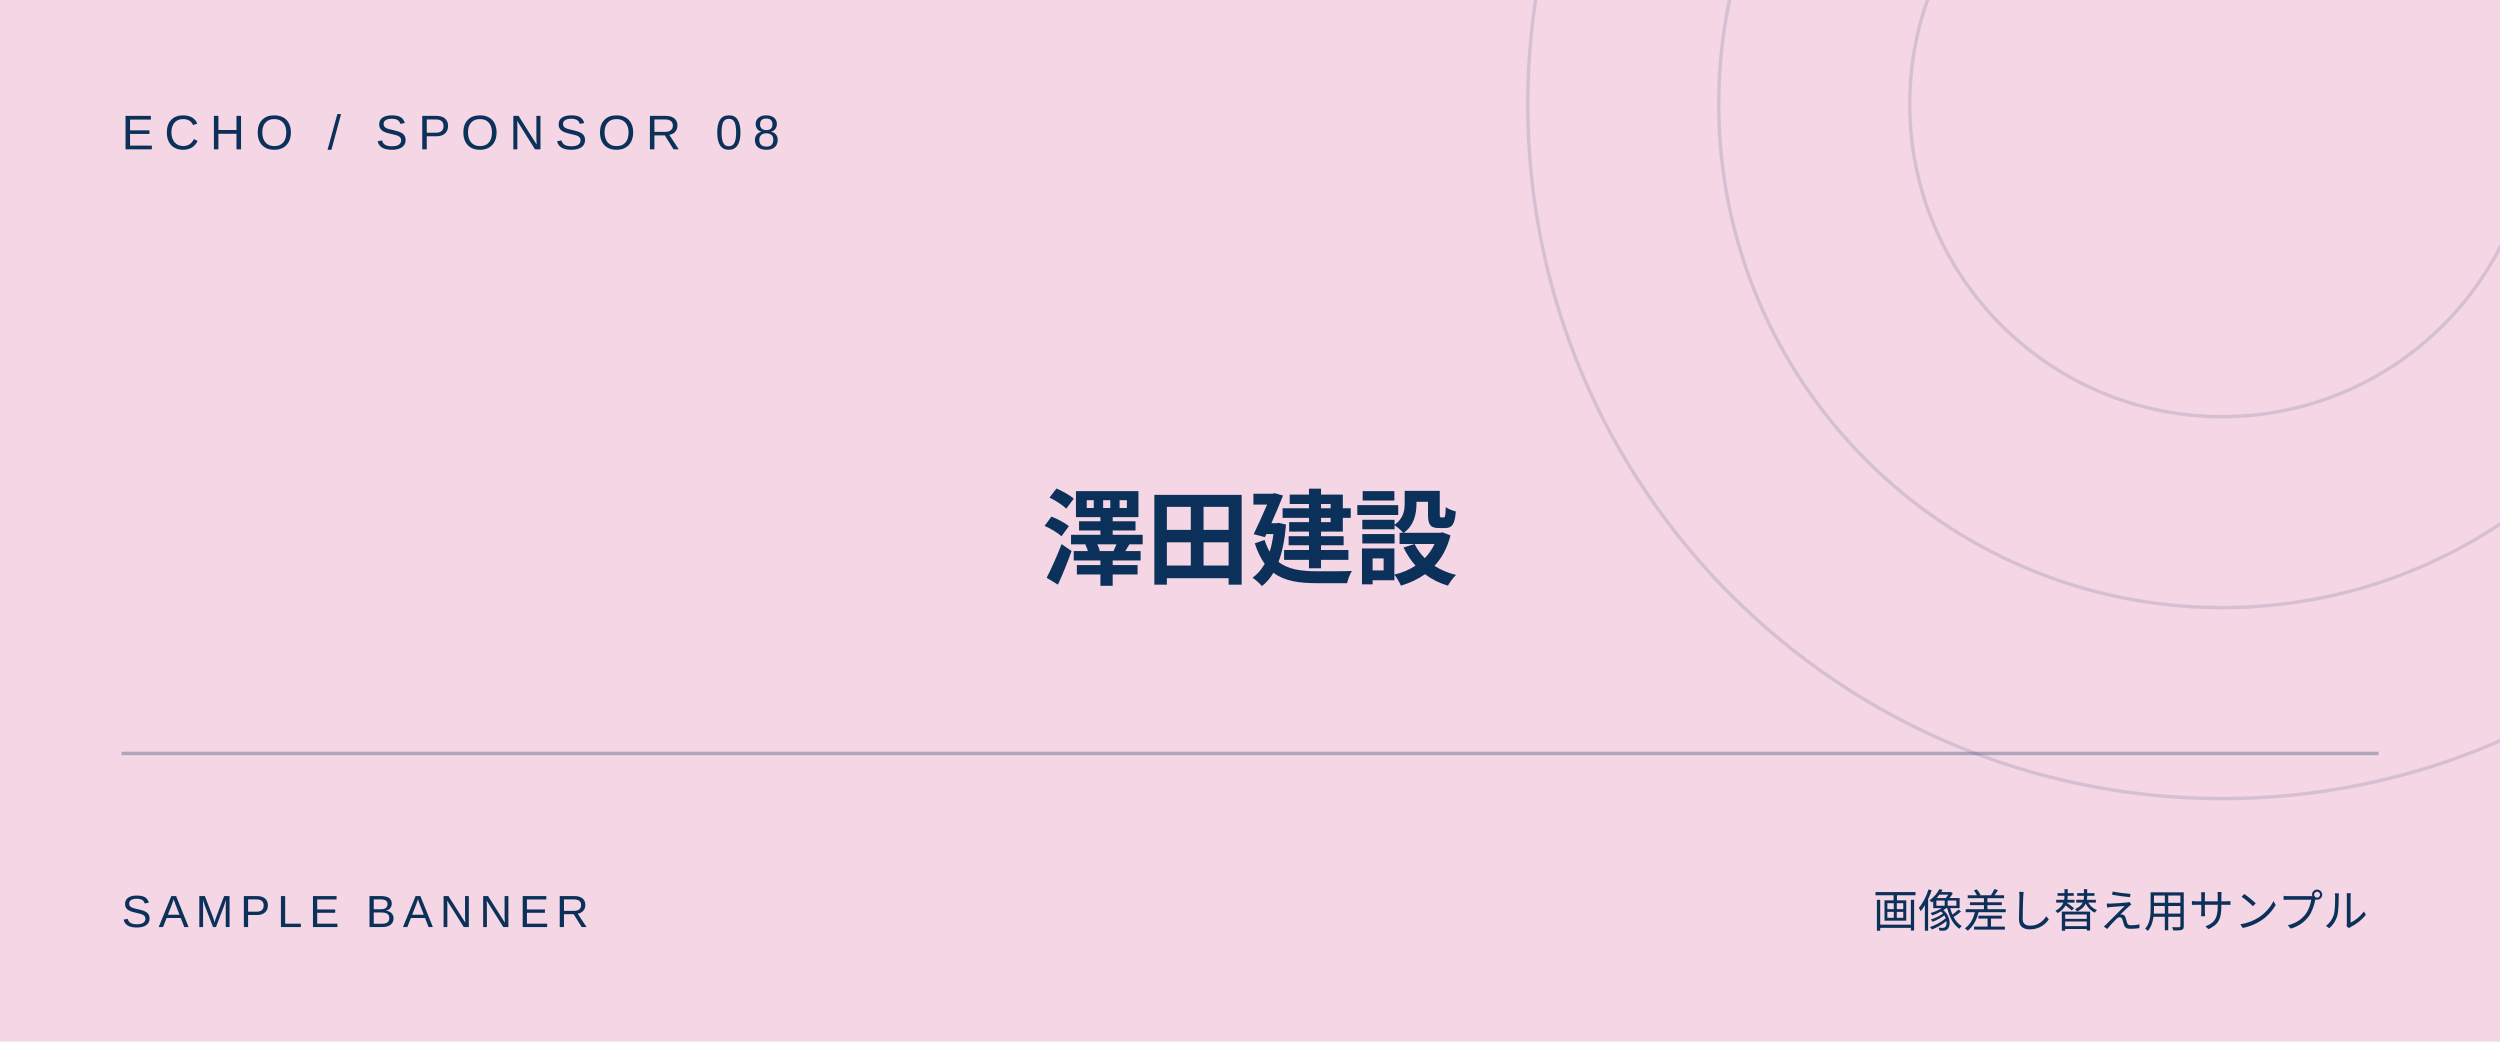
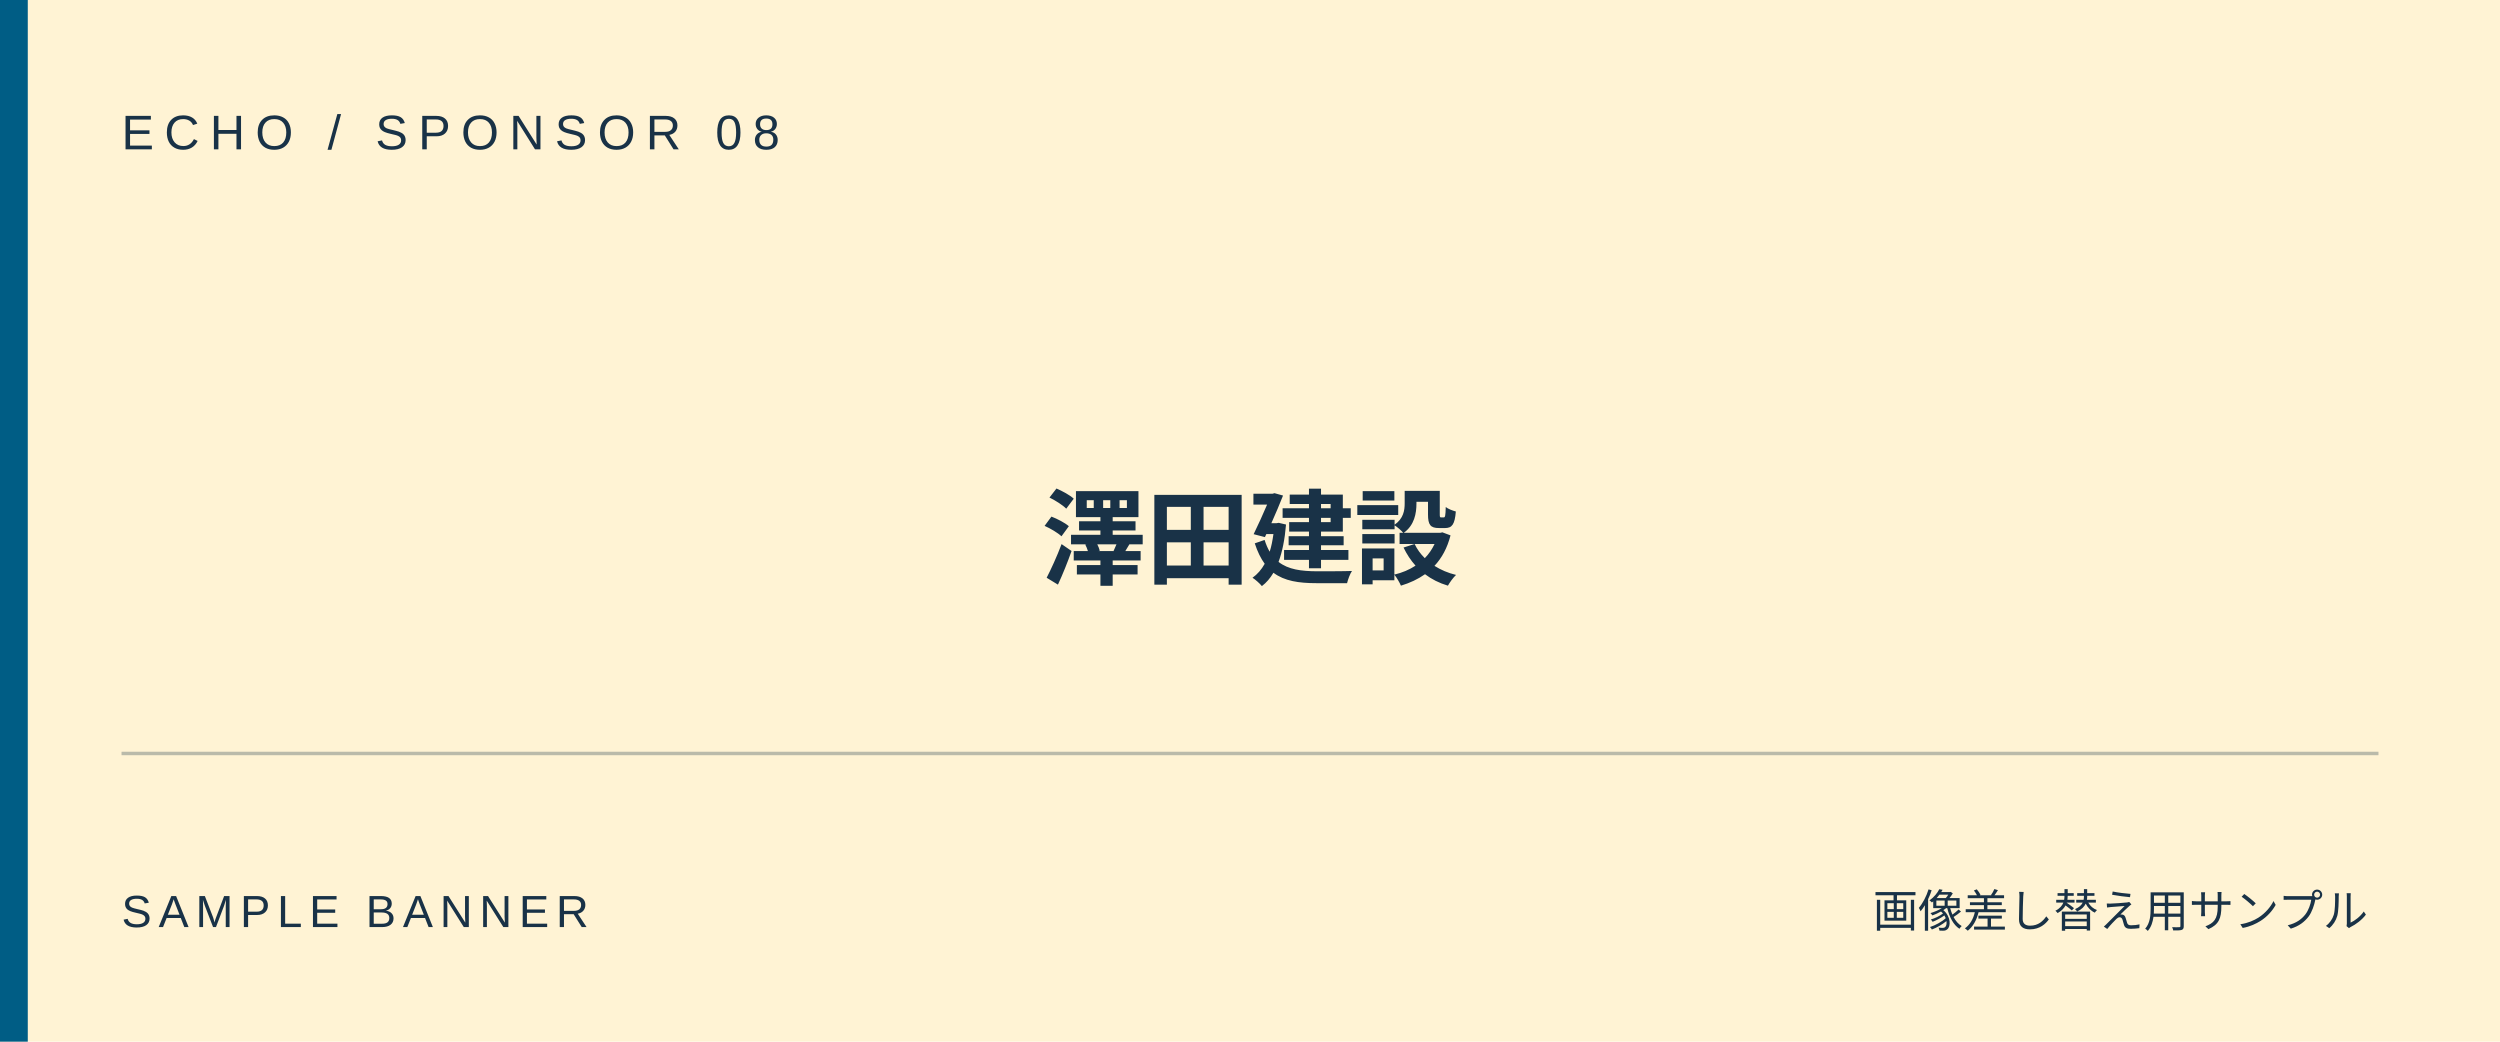
<svg xmlns="http://www.w3.org/2000/svg" width="720" height="300" viewBox="0 0 720 300">
-   <rect width="720" height="300" fill="#f4d6e4" />
-   <g fill="none" stroke="#0b315b" opacity=".13">
-     <circle cx="640" cy="30" r="90" />
-     <circle cx="640" cy="30" r="145" />
-     <circle cx="640" cy="30" r="200" />
-   </g>
-   <text x="35" y="43" fill="#0b315b" font-family="Arial,sans-serif" font-size="14" letter-spacing="3">ECHO / SPONSOR 08</text>
-   <text x="360" y="166" text-anchor="middle" fill="#0b315b" font-family="sans-serif" font-size="30" font-weight="700">澤田建設</text>
-   <path d="M35 217h650" stroke="#0b315b" opacity=".3" />
-   <text x="35" y="267" fill="#0b315b" font-family="Arial,sans-serif" font-size="13" letter-spacing="2">SAMPLE BANNER</text>
-   <text x="682" y="267" text-anchor="end" fill="#0b315b" font-family="sans-serif" font-size="13">画像差し替え用サンプル</text>
+   <rect width="720" height="300" fill="#fff3d4" />
+   <rect x="0" y="0" width="8" height="300" fill="#005d85" />
+   <text x="35" y="43" fill="#193247" font-family="Arial,sans-serif" font-size="14" letter-spacing="3">ECHO / SPONSOR 08</text>
+   <text x="360" y="166" text-anchor="middle" fill="#193247" font-family="sans-serif" font-size="30" font-weight="700">澤田建設</text>
+   <path d="M35 217h650" stroke="#193247" opacity=".3" />
+   <text x="35" y="267" fill="#193247" font-family="Arial,sans-serif" font-size="13" letter-spacing="2">SAMPLE BANNER</text>
+   <text x="682" y="267" text-anchor="end" fill="#193247" font-family="sans-serif" font-size="13">画像差し替え用サンプル</text>
</svg>
